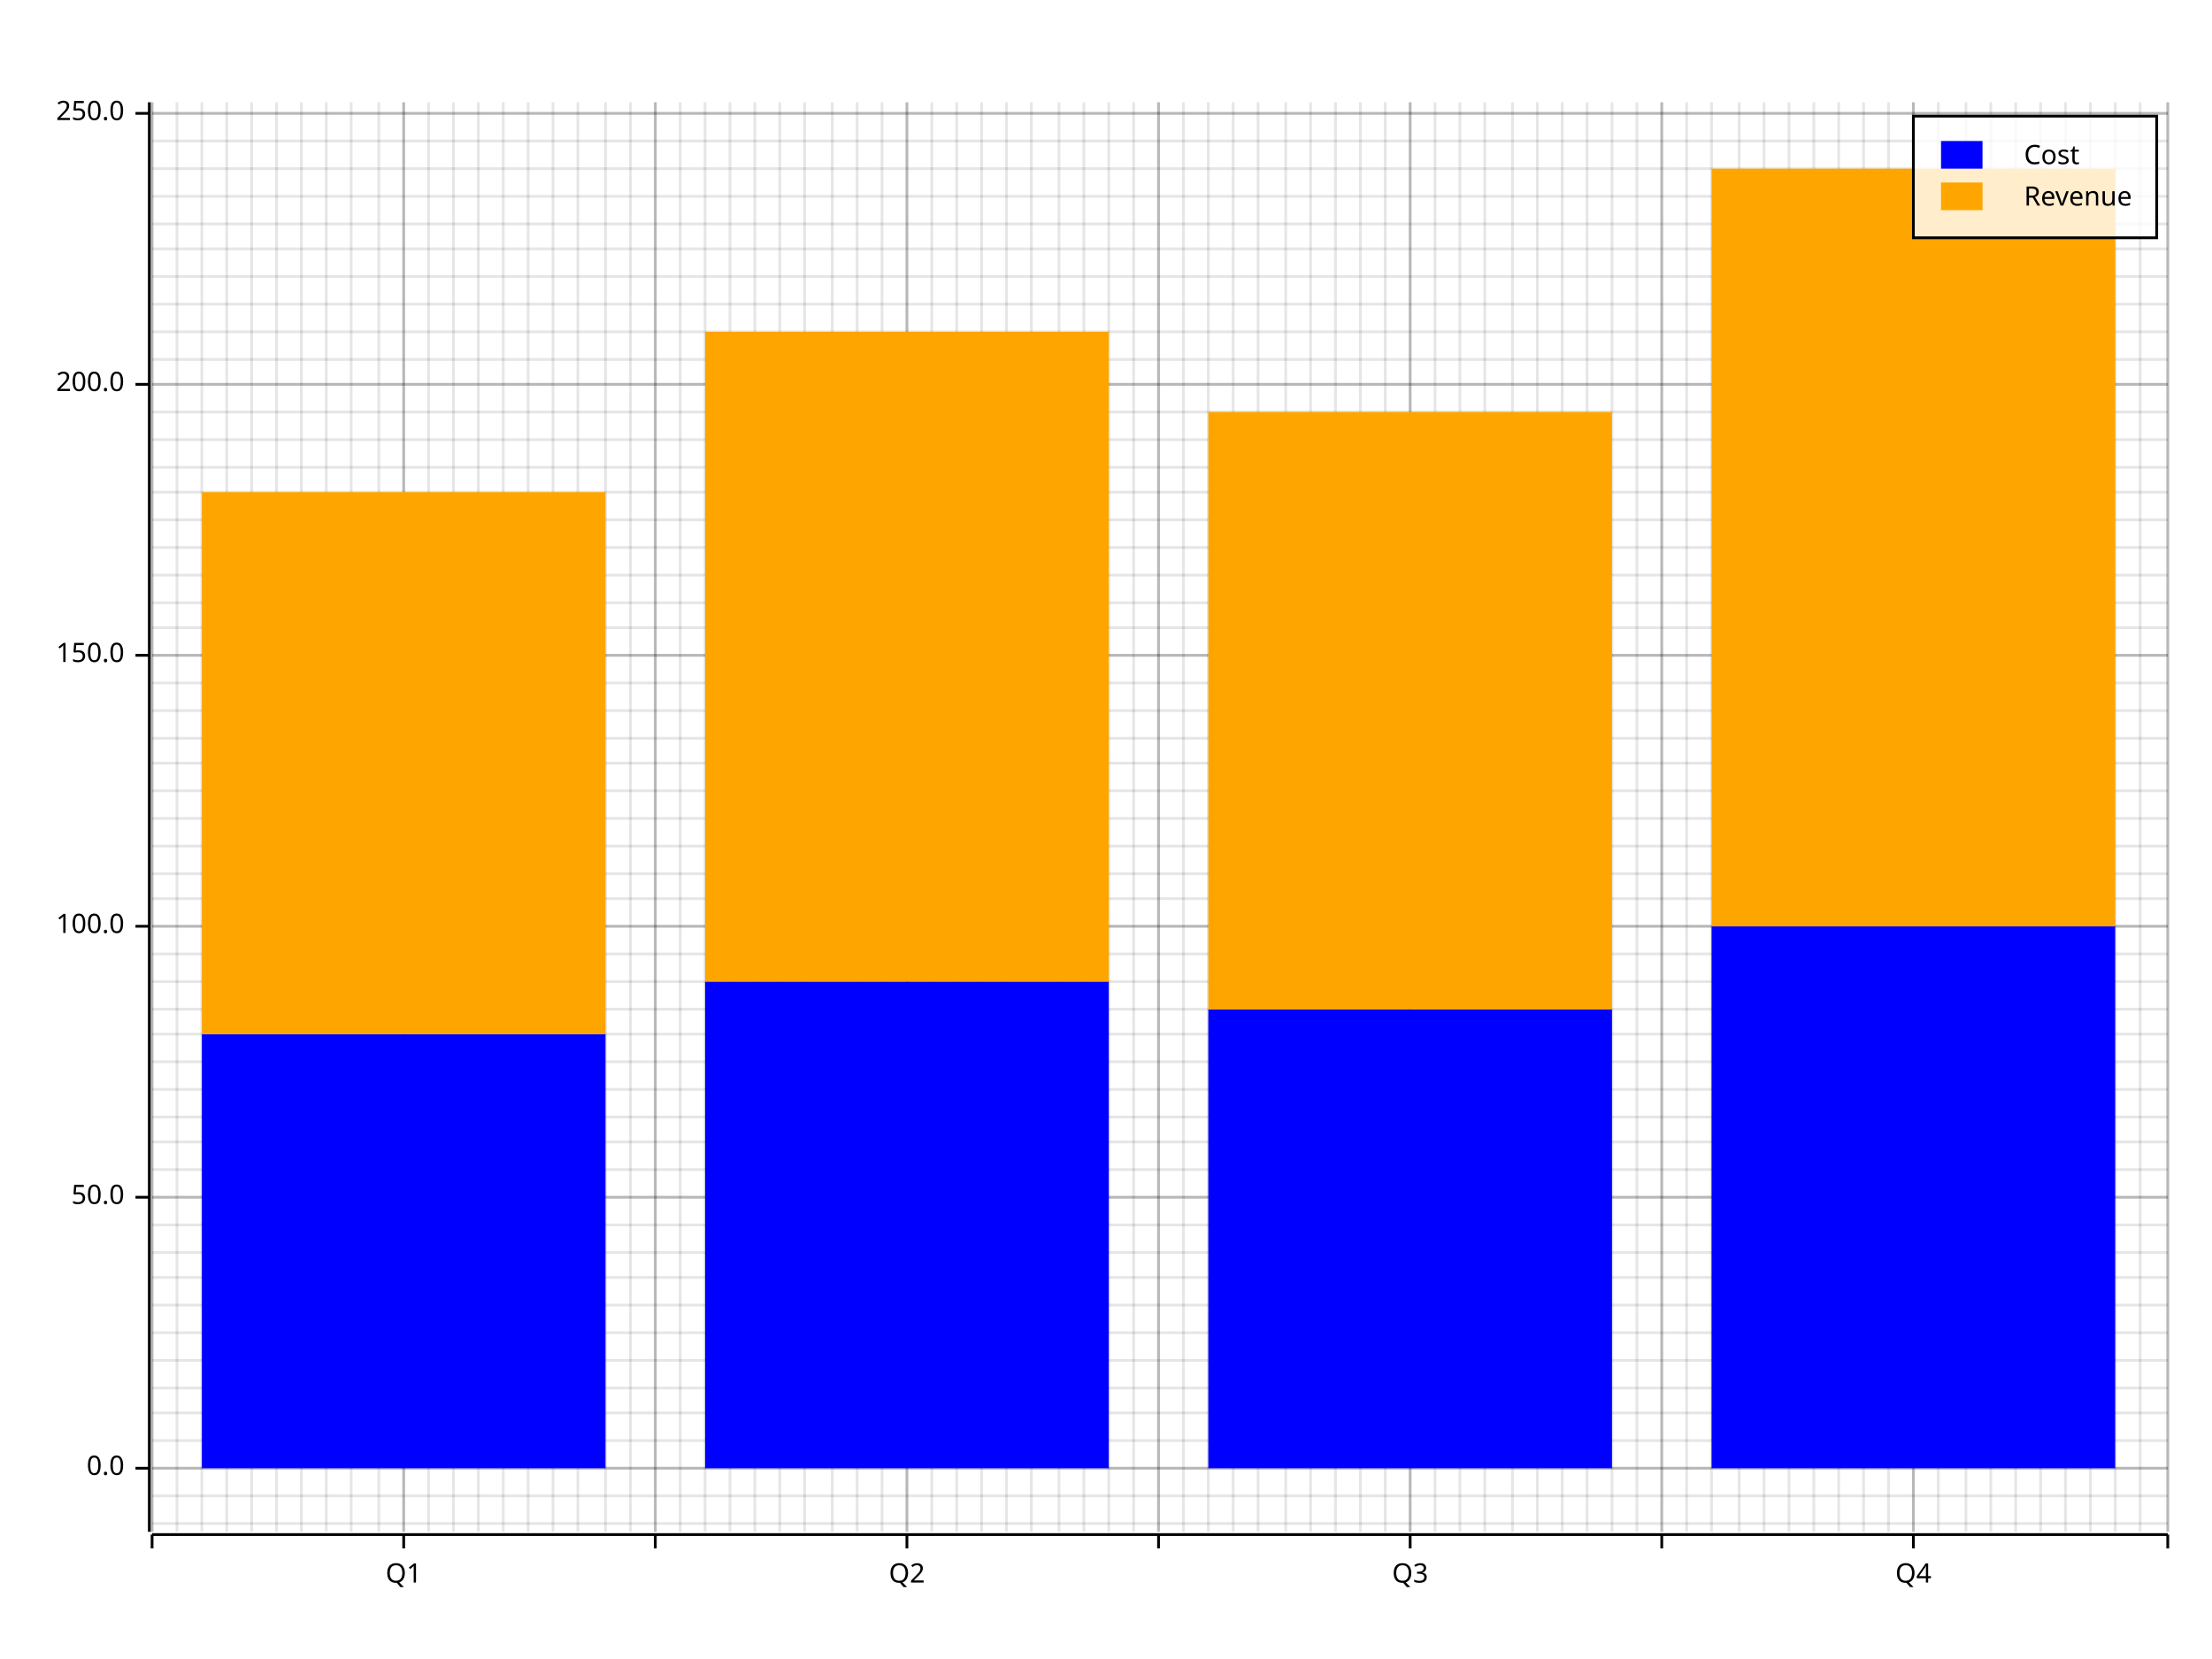
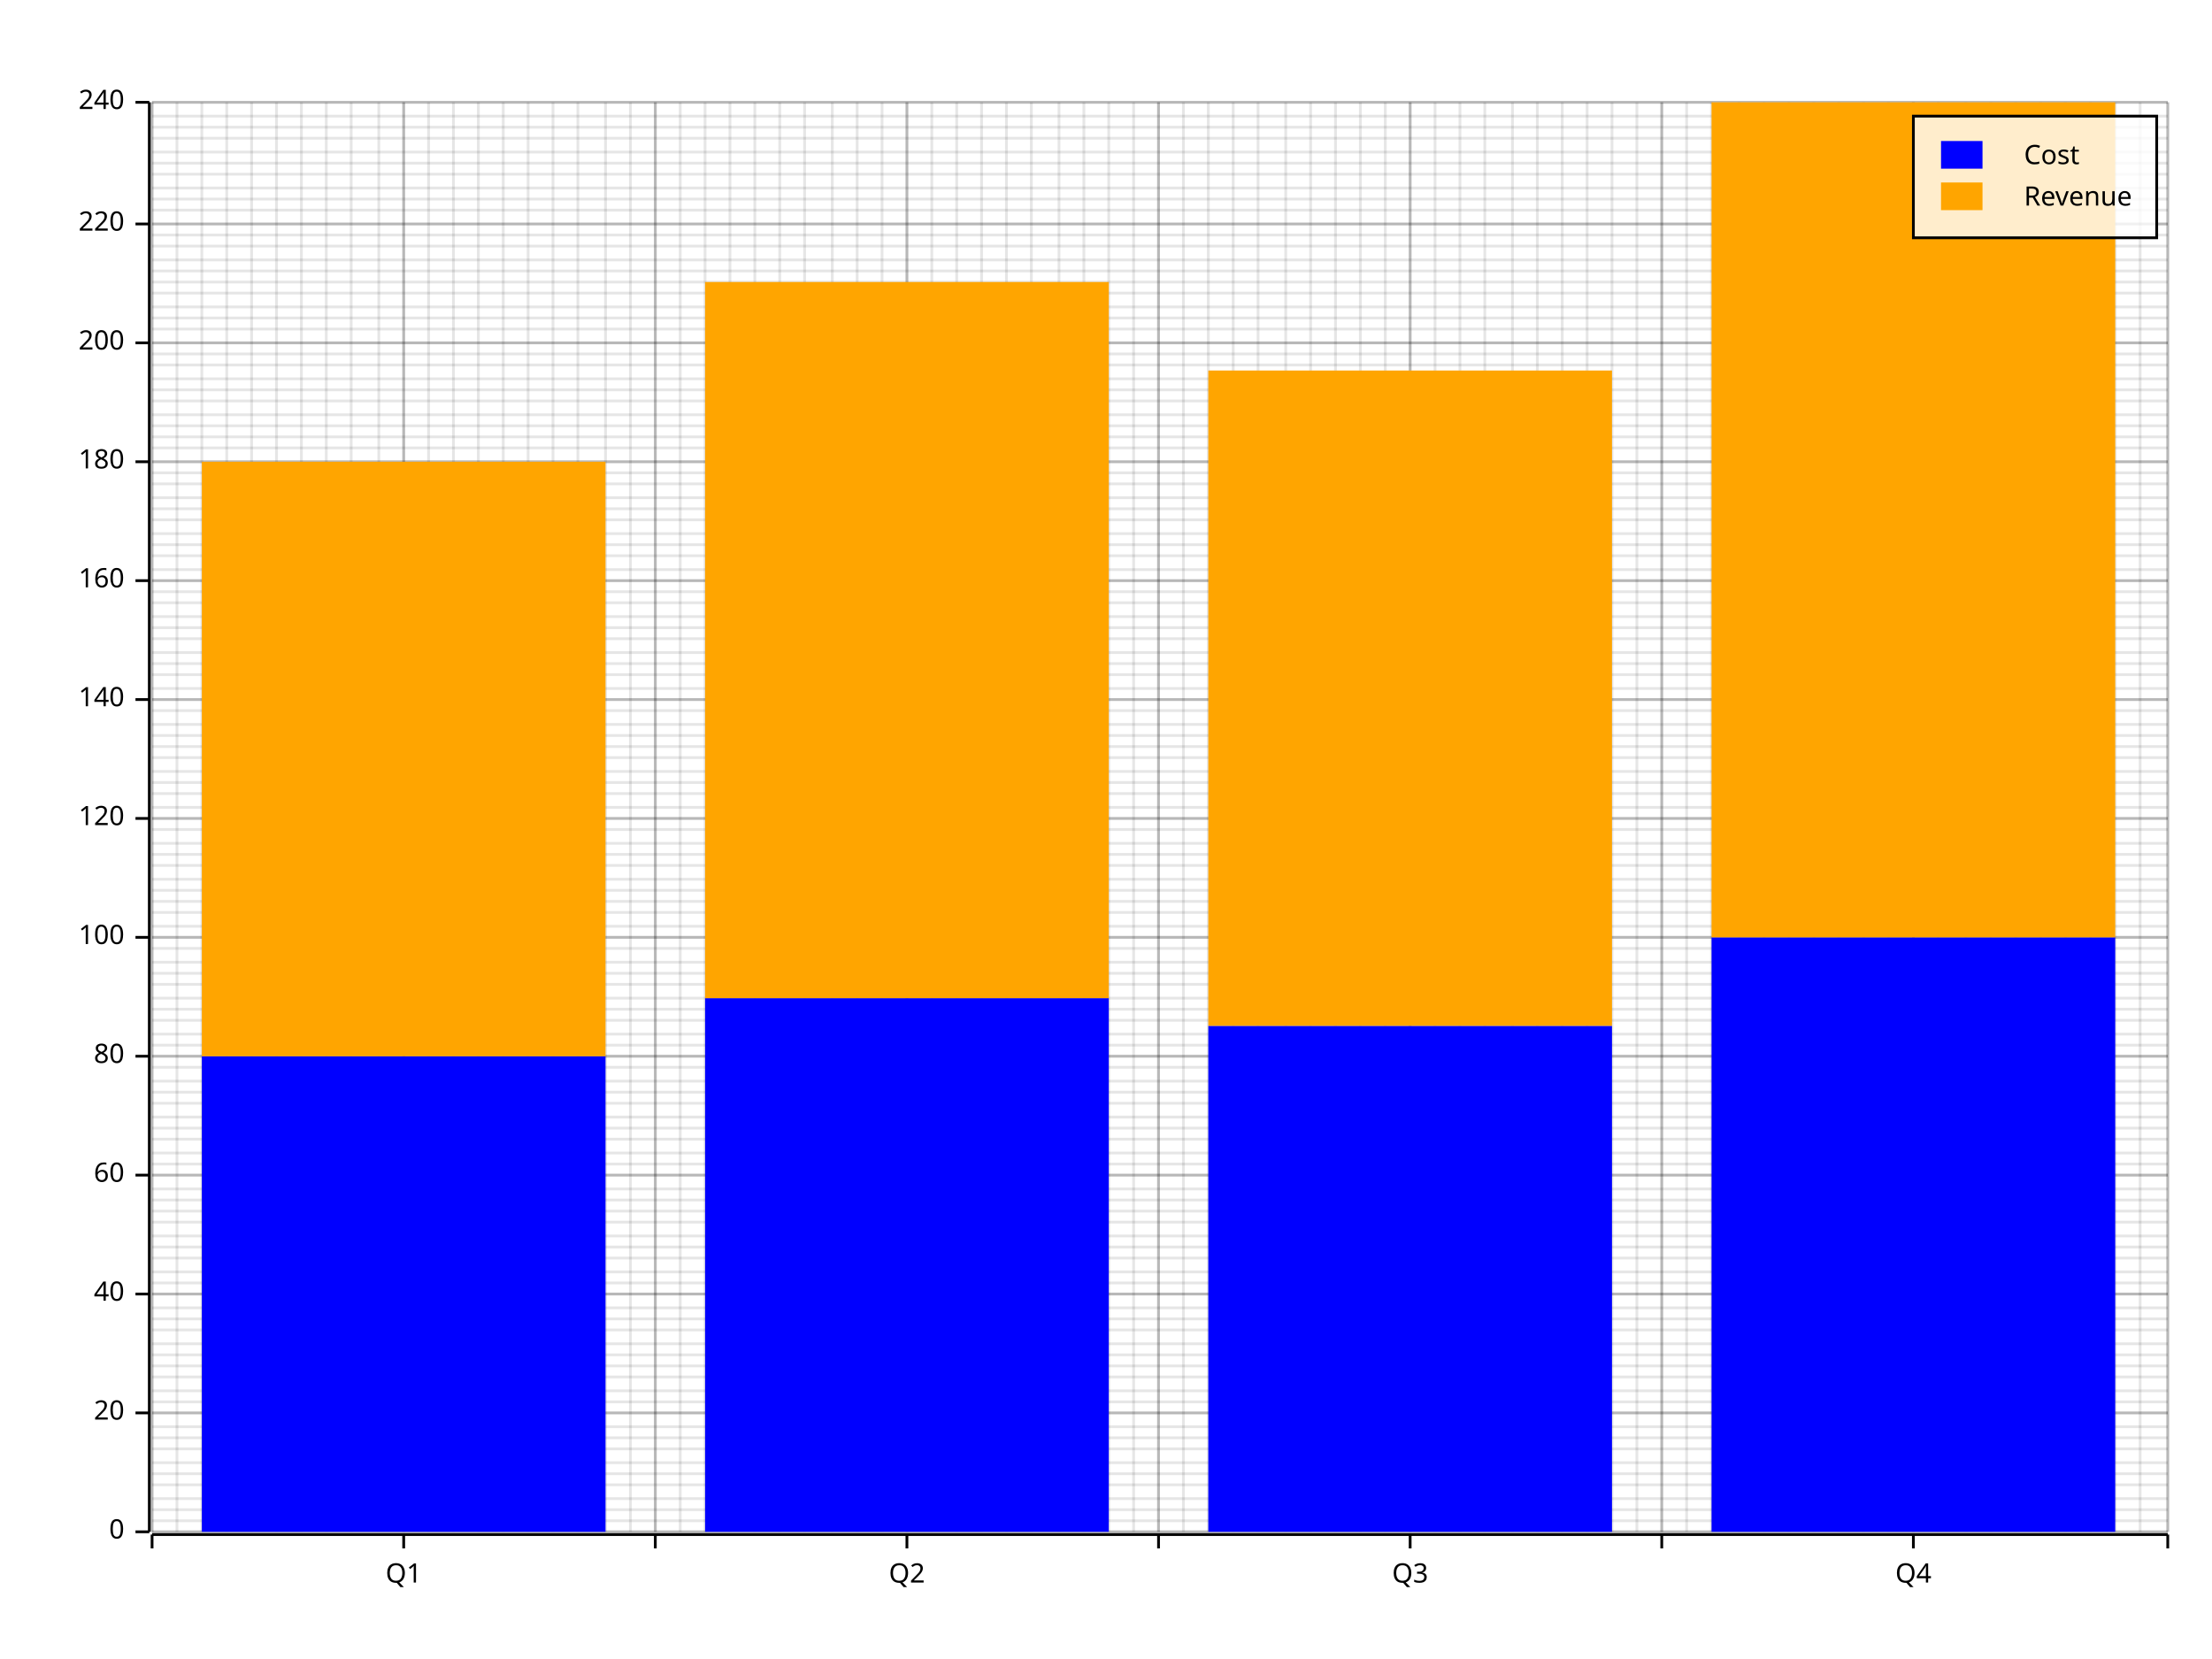
<svg xmlns="http://www.w3.org/2000/svg" width="800" height="600" viewBox="0 0 800 600">
  <rect x="0" y="0" width="800" height="600" opacity="1" fill="#FFFFFF" stroke="none" />
  <text x="400" y="20" dy="0.76em" text-anchor="middle" font-family="sans-serif" font-size="12.097" opacity="1" fill="#000000">

</text>
  <line opacity="0.1" stroke="#000000" stroke-width="1" x1="55" y1="554" x2="55" y2="37" />
  <line opacity="0.1" stroke="#000000" stroke-width="1" x1="64" y1="554" x2="64" y2="37" />
  <line opacity="0.1" stroke="#000000" stroke-width="1" x1="73" y1="554" x2="73" y2="37" />
  <line opacity="0.1" stroke="#000000" stroke-width="1" x1="82" y1="554" x2="82" y2="37" />
  <line opacity="0.1" stroke="#000000" stroke-width="1" x1="91" y1="554" x2="91" y2="37" />
  <line opacity="0.1" stroke="#000000" stroke-width="1" x1="100" y1="554" x2="100" y2="37" />
  <line opacity="0.1" stroke="#000000" stroke-width="1" x1="109" y1="554" x2="109" y2="37" />
  <line opacity="0.1" stroke="#000000" stroke-width="1" x1="118" y1="554" x2="118" y2="37" />
  <line opacity="0.1" stroke="#000000" stroke-width="1" x1="127" y1="554" x2="127" y2="37" />
  <line opacity="0.1" stroke="#000000" stroke-width="1" x1="137" y1="554" x2="137" y2="37" />
  <line opacity="0.1" stroke="#000000" stroke-width="1" x1="146" y1="554" x2="146" y2="37" />
  <line opacity="0.1" stroke="#000000" stroke-width="1" x1="155" y1="554" x2="155" y2="37" />
  <line opacity="0.1" stroke="#000000" stroke-width="1" x1="164" y1="554" x2="164" y2="37" />
  <line opacity="0.1" stroke="#000000" stroke-width="1" x1="173" y1="554" x2="173" y2="37" />
  <line opacity="0.1" stroke="#000000" stroke-width="1" x1="182" y1="554" x2="182" y2="37" />
  <line opacity="0.1" stroke="#000000" stroke-width="1" x1="191" y1="554" x2="191" y2="37" />
  <line opacity="0.1" stroke="#000000" stroke-width="1" x1="200" y1="554" x2="200" y2="37" />
  <line opacity="0.1" stroke="#000000" stroke-width="1" x1="209" y1="554" x2="209" y2="37" />
  <line opacity="0.1" stroke="#000000" stroke-width="1" x1="219" y1="554" x2="219" y2="37" />
  <line opacity="0.1" stroke="#000000" stroke-width="1" x1="228" y1="554" x2="228" y2="37" />
  <line opacity="0.1" stroke="#000000" stroke-width="1" x1="237" y1="554" x2="237" y2="37" />
  <line opacity="0.1" stroke="#000000" stroke-width="1" x1="246" y1="554" x2="246" y2="37" />
  <line opacity="0.1" stroke="#000000" stroke-width="1" x1="255" y1="554" x2="255" y2="37" />
  <line opacity="0.1" stroke="#000000" stroke-width="1" x1="264" y1="554" x2="264" y2="37" />
  <line opacity="0.1" stroke="#000000" stroke-width="1" x1="273" y1="554" x2="273" y2="37" />
  <line opacity="0.1" stroke="#000000" stroke-width="1" x1="282" y1="554" x2="282" y2="37" />
  <line opacity="0.1" stroke="#000000" stroke-width="1" x1="291" y1="554" x2="291" y2="37" />
  <line opacity="0.1" stroke="#000000" stroke-width="1" x1="301" y1="554" x2="301" y2="37" />
  <line opacity="0.1" stroke="#000000" stroke-width="1" x1="310" y1="554" x2="310" y2="37" />
  <line opacity="0.1" stroke="#000000" stroke-width="1" x1="319" y1="554" x2="319" y2="37" />
  <line opacity="0.1" stroke="#000000" stroke-width="1" x1="328" y1="554" x2="328" y2="37" />
  <line opacity="0.1" stroke="#000000" stroke-width="1" x1="337" y1="554" x2="337" y2="37" />
  <line opacity="0.1" stroke="#000000" stroke-width="1" x1="346" y1="554" x2="346" y2="37" />
  <line opacity="0.1" stroke="#000000" stroke-width="1" x1="355" y1="554" x2="355" y2="37" />
  <line opacity="0.1" stroke="#000000" stroke-width="1" x1="364" y1="554" x2="364" y2="37" />
  <line opacity="0.1" stroke="#000000" stroke-width="1" x1="373" y1="554" x2="373" y2="37" />
  <line opacity="0.1" stroke="#000000" stroke-width="1" x1="383" y1="554" x2="383" y2="37" />
  <line opacity="0.1" stroke="#000000" stroke-width="1" x1="392" y1="554" x2="392" y2="37" />
  <line opacity="0.1" stroke="#000000" stroke-width="1" x1="401" y1="554" x2="401" y2="37" />
  <line opacity="0.1" stroke="#000000" stroke-width="1" x1="410" y1="554" x2="410" y2="37" />
  <line opacity="0.1" stroke="#000000" stroke-width="1" x1="419" y1="554" x2="419" y2="37" />
  <line opacity="0.1" stroke="#000000" stroke-width="1" x1="428" y1="554" x2="428" y2="37" />
  <line opacity="0.1" stroke="#000000" stroke-width="1" x1="437" y1="554" x2="437" y2="37" />
  <line opacity="0.1" stroke="#000000" stroke-width="1" x1="446" y1="554" x2="446" y2="37" />
  <line opacity="0.1" stroke="#000000" stroke-width="1" x1="455" y1="554" x2="455" y2="37" />
  <line opacity="0.1" stroke="#000000" stroke-width="1" x1="465" y1="554" x2="465" y2="37" />
  <line opacity="0.1" stroke="#000000" stroke-width="1" x1="474" y1="554" x2="474" y2="37" />
  <line opacity="0.1" stroke="#000000" stroke-width="1" x1="483" y1="554" x2="483" y2="37" />
  <line opacity="0.1" stroke="#000000" stroke-width="1" x1="492" y1="554" x2="492" y2="37" />
  <line opacity="0.1" stroke="#000000" stroke-width="1" x1="501" y1="554" x2="501" y2="37" />
  <line opacity="0.1" stroke="#000000" stroke-width="1" x1="510" y1="554" x2="510" y2="37" />
  <line opacity="0.1" stroke="#000000" stroke-width="1" x1="519" y1="554" x2="519" y2="37" />
  <line opacity="0.1" stroke="#000000" stroke-width="1" x1="528" y1="554" x2="528" y2="37" />
  <line opacity="0.1" stroke="#000000" stroke-width="1" x1="537" y1="554" x2="537" y2="37" />
  <line opacity="0.1" stroke="#000000" stroke-width="1" x1="547" y1="554" x2="547" y2="37" />
  <line opacity="0.1" stroke="#000000" stroke-width="1" x1="556" y1="554" x2="556" y2="37" />
  <line opacity="0.1" stroke="#000000" stroke-width="1" x1="565" y1="554" x2="565" y2="37" />
  <line opacity="0.1" stroke="#000000" stroke-width="1" x1="574" y1="554" x2="574" y2="37" />
  <line opacity="0.1" stroke="#000000" stroke-width="1" x1="583" y1="554" x2="583" y2="37" />
  <line opacity="0.1" stroke="#000000" stroke-width="1" x1="592" y1="554" x2="592" y2="37" />
  <line opacity="0.1" stroke="#000000" stroke-width="1" x1="601" y1="554" x2="601" y2="37" />
  <line opacity="0.1" stroke="#000000" stroke-width="1" x1="610" y1="554" x2="610" y2="37" />
  <line opacity="0.1" stroke="#000000" stroke-width="1" x1="619" y1="554" x2="619" y2="37" />
  <line opacity="0.1" stroke="#000000" stroke-width="1" x1="629" y1="554" x2="629" y2="37" />
  <line opacity="0.1" stroke="#000000" stroke-width="1" x1="638" y1="554" x2="638" y2="37" />
  <line opacity="0.1" stroke="#000000" stroke-width="1" x1="647" y1="554" x2="647" y2="37" />
  <line opacity="0.1" stroke="#000000" stroke-width="1" x1="656" y1="554" x2="656" y2="37" />
  <line opacity="0.1" stroke="#000000" stroke-width="1" x1="665" y1="554" x2="665" y2="37" />
  <line opacity="0.1" stroke="#000000" stroke-width="1" x1="674" y1="554" x2="674" y2="37" />
  <line opacity="0.1" stroke="#000000" stroke-width="1" x1="683" y1="554" x2="683" y2="37" />
  <line opacity="0.1" stroke="#000000" stroke-width="1" x1="692" y1="554" x2="692" y2="37" />
  <line opacity="0.1" stroke="#000000" stroke-width="1" x1="701" y1="554" x2="701" y2="37" />
  <line opacity="0.1" stroke="#000000" stroke-width="1" x1="711" y1="554" x2="711" y2="37" />
  <line opacity="0.1" stroke="#000000" stroke-width="1" x1="720" y1="554" x2="720" y2="37" />
  <line opacity="0.1" stroke="#000000" stroke-width="1" x1="729" y1="554" x2="729" y2="37" />
  <line opacity="0.1" stroke="#000000" stroke-width="1" x1="738" y1="554" x2="738" y2="37" />
  <line opacity="0.1" stroke="#000000" stroke-width="1" x1="747" y1="554" x2="747" y2="37" />
  <line opacity="0.1" stroke="#000000" stroke-width="1" x1="756" y1="554" x2="756" y2="37" />
  <line opacity="0.1" stroke="#000000" stroke-width="1" x1="765" y1="554" x2="765" y2="37" />
  <line opacity="0.1" stroke="#000000" stroke-width="1" x1="774" y1="554" x2="774" y2="37" />
  <line opacity="0.1" stroke="#000000" stroke-width="1" x1="784" y1="554" x2="784" y2="37" />
-   <line opacity="0.1" stroke="#000000" stroke-width="1" x1="55" y1="551" x2="784" y2="551" />
-   <line opacity="0.1" stroke="#000000" stroke-width="1" x1="55" y1="541" x2="784" y2="541" />
-   <line opacity="0.1" stroke="#000000" stroke-width="1" x1="55" y1="531" x2="784" y2="531" />
-   <line opacity="0.1" stroke="#000000" stroke-width="1" x1="55" y1="521" x2="784" y2="521" />
+   <line opacity="0.1" stroke="#000000" stroke-width="1" x1="55" y1="554" x2="784" y2="554" />
+   <line opacity="0.1" stroke="#000000" stroke-width="1" x1="55" y1="550" x2="784" y2="550" />
+   <line opacity="0.1" stroke="#000000" stroke-width="1" x1="55" y1="546" x2="784" y2="546" />
+   <line opacity="0.1" stroke="#000000" stroke-width="1" x1="55" y1="542" x2="784" y2="542" />
+   <line opacity="0.1" stroke="#000000" stroke-width="1" x1="55" y1="537" x2="784" y2="537" />
+   <line opacity="0.1" stroke="#000000" stroke-width="1" x1="55" y1="533" x2="784" y2="533" />
+   <line opacity="0.1" stroke="#000000" stroke-width="1" x1="55" y1="529" x2="784" y2="529" />
+   <line opacity="0.1" stroke="#000000" stroke-width="1" x1="55" y1="524" x2="784" y2="524" />
+   <line opacity="0.1" stroke="#000000" stroke-width="1" x1="55" y1="520" x2="784" y2="520" />
+   <line opacity="0.1" stroke="#000000" stroke-width="1" x1="55" y1="516" x2="784" y2="516" />
  <line opacity="0.1" stroke="#000000" stroke-width="1" x1="55" y1="511" x2="784" y2="511" />
-   <line opacity="0.1" stroke="#000000" stroke-width="1" x1="55" y1="502" x2="784" y2="502" />
-   <line opacity="0.1" stroke="#000000" stroke-width="1" x1="55" y1="492" x2="784" y2="492" />
-   <line opacity="0.1" stroke="#000000" stroke-width="1" x1="55" y1="482" x2="784" y2="482" />
-   <line opacity="0.1" stroke="#000000" stroke-width="1" x1="55" y1="472" x2="784" y2="472" />
-   <line opacity="0.1" stroke="#000000" stroke-width="1" x1="55" y1="462" x2="784" y2="462" />
-   <line opacity="0.1" stroke="#000000" stroke-width="1" x1="55" y1="453" x2="784" y2="453" />
-   <line opacity="0.1" stroke="#000000" stroke-width="1" x1="55" y1="443" x2="784" y2="443" />
-   <line opacity="0.1" stroke="#000000" stroke-width="1" x1="55" y1="433" x2="784" y2="433" />
-   <line opacity="0.1" stroke="#000000" stroke-width="1" x1="55" y1="423" x2="784" y2="423" />
-   <line opacity="0.1" stroke="#000000" stroke-width="1" x1="55" y1="413" x2="784" y2="413" />
+   <line opacity="0.1" stroke="#000000" stroke-width="1" x1="55" y1="507" x2="784" y2="507" />
+   <line opacity="0.1" stroke="#000000" stroke-width="1" x1="55" y1="503" x2="784" y2="503" />
+   <line opacity="0.1" stroke="#000000" stroke-width="1" x1="55" y1="498" x2="784" y2="498" />
+   <line opacity="0.1" stroke="#000000" stroke-width="1" x1="55" y1="494" x2="784" y2="494" />
+   <line opacity="0.1" stroke="#000000" stroke-width="1" x1="55" y1="490" x2="784" y2="490" />
+   <line opacity="0.1" stroke="#000000" stroke-width="1" x1="55" y1="486" x2="784" y2="486" />
+   <line opacity="0.1" stroke="#000000" stroke-width="1" x1="55" y1="481" x2="784" y2="481" />
+   <line opacity="0.1" stroke="#000000" stroke-width="1" x1="55" y1="477" x2="784" y2="477" />
+   <line opacity="0.1" stroke="#000000" stroke-width="1" x1="55" y1="473" x2="784" y2="473" />
+   <line opacity="0.1" stroke="#000000" stroke-width="1" x1="55" y1="468" x2="784" y2="468" />
+   <line opacity="0.1" stroke="#000000" stroke-width="1" x1="55" y1="464" x2="784" y2="464" />
+   <line opacity="0.1" stroke="#000000" stroke-width="1" x1="55" y1="460" x2="784" y2="460" />
+   <line opacity="0.1" stroke="#000000" stroke-width="1" x1="55" y1="455" x2="784" y2="455" />
+   <line opacity="0.1" stroke="#000000" stroke-width="1" x1="55" y1="451" x2="784" y2="451" />
+   <line opacity="0.1" stroke="#000000" stroke-width="1" x1="55" y1="447" x2="784" y2="447" />
+   <line opacity="0.1" stroke="#000000" stroke-width="1" x1="55" y1="442" x2="784" y2="442" />
+   <line opacity="0.1" stroke="#000000" stroke-width="1" x1="55" y1="438" x2="784" y2="438" />
+   <line opacity="0.1" stroke="#000000" stroke-width="1" x1="55" y1="434" x2="784" y2="434" />
+   <line opacity="0.1" stroke="#000000" stroke-width="1" x1="55" y1="430" x2="784" y2="430" />
+   <line opacity="0.1" stroke="#000000" stroke-width="1" x1="55" y1="425" x2="784" y2="425" />
+   <line opacity="0.1" stroke="#000000" stroke-width="1" x1="55" y1="421" x2="784" y2="421" />
+   <line opacity="0.1" stroke="#000000" stroke-width="1" x1="55" y1="417" x2="784" y2="417" />
+   <line opacity="0.1" stroke="#000000" stroke-width="1" x1="55" y1="412" x2="784" y2="412" />
+   <line opacity="0.1" stroke="#000000" stroke-width="1" x1="55" y1="408" x2="784" y2="408" />
  <line opacity="0.1" stroke="#000000" stroke-width="1" x1="55" y1="404" x2="784" y2="404" />
-   <line opacity="0.1" stroke="#000000" stroke-width="1" x1="55" y1="394" x2="784" y2="394" />
-   <line opacity="0.1" stroke="#000000" stroke-width="1" x1="55" y1="384" x2="784" y2="384" />
+   <line opacity="0.1" stroke="#000000" stroke-width="1" x1="55" y1="399" x2="784" y2="399" />
+   <line opacity="0.1" stroke="#000000" stroke-width="1" x1="55" y1="395" x2="784" y2="395" />
+   <line opacity="0.1" stroke="#000000" stroke-width="1" x1="55" y1="391" x2="784" y2="391" />
+   <line opacity="0.1" stroke="#000000" stroke-width="1" x1="55" y1="386" x2="784" y2="386" />
+   <line opacity="0.1" stroke="#000000" stroke-width="1" x1="55" y1="382" x2="784" y2="382" />
+   <line opacity="0.1" stroke="#000000" stroke-width="1" x1="55" y1="378" x2="784" y2="378" />
  <line opacity="0.1" stroke="#000000" stroke-width="1" x1="55" y1="374" x2="784" y2="374" />
+   <line opacity="0.1" stroke="#000000" stroke-width="1" x1="55" y1="369" x2="784" y2="369" />
  <line opacity="0.1" stroke="#000000" stroke-width="1" x1="55" y1="365" x2="784" y2="365" />
-   <line opacity="0.1" stroke="#000000" stroke-width="1" x1="55" y1="355" x2="784" y2="355" />
-   <line opacity="0.1" stroke="#000000" stroke-width="1" x1="55" y1="345" x2="784" y2="345" />
+   <line opacity="0.1" stroke="#000000" stroke-width="1" x1="55" y1="361" x2="784" y2="361" />
+   <line opacity="0.1" stroke="#000000" stroke-width="1" x1="55" y1="356" x2="784" y2="356" />
+   <line opacity="0.1" stroke="#000000" stroke-width="1" x1="55" y1="352" x2="784" y2="352" />
+   <line opacity="0.1" stroke="#000000" stroke-width="1" x1="55" y1="348" x2="784" y2="348" />
+   <line opacity="0.1" stroke="#000000" stroke-width="1" x1="55" y1="343" x2="784" y2="343" />
+   <line opacity="0.1" stroke="#000000" stroke-width="1" x1="55" y1="339" x2="784" y2="339" />
  <line opacity="0.1" stroke="#000000" stroke-width="1" x1="55" y1="335" x2="784" y2="335" />
-   <line opacity="0.1" stroke="#000000" stroke-width="1" x1="55" y1="325" x2="784" y2="325" />
-   <line opacity="0.1" stroke="#000000" stroke-width="1" x1="55" y1="316" x2="784" y2="316" />
-   <line opacity="0.1" stroke="#000000" stroke-width="1" x1="55" y1="306" x2="784" y2="306" />
+   <line opacity="0.1" stroke="#000000" stroke-width="1" x1="55" y1="330" x2="784" y2="330" />
+   <line opacity="0.1" stroke="#000000" stroke-width="1" x1="55" y1="326" x2="784" y2="326" />
+   <line opacity="0.1" stroke="#000000" stroke-width="1" x1="55" y1="322" x2="784" y2="322" />
+   <line opacity="0.1" stroke="#000000" stroke-width="1" x1="55" y1="318" x2="784" y2="318" />
+   <line opacity="0.1" stroke="#000000" stroke-width="1" x1="55" y1="313" x2="784" y2="313" />
+   <line opacity="0.1" stroke="#000000" stroke-width="1" x1="55" y1="309" x2="784" y2="309" />
+   <line opacity="0.1" stroke="#000000" stroke-width="1" x1="55" y1="305" x2="784" y2="305" />
+   <line opacity="0.1" stroke="#000000" stroke-width="1" x1="55" y1="300" x2="784" y2="300" />
  <line opacity="0.1" stroke="#000000" stroke-width="1" x1="55" y1="296" x2="784" y2="296" />
-   <line opacity="0.1" stroke="#000000" stroke-width="1" x1="55" y1="286" x2="784" y2="286" />
-   <line opacity="0.1" stroke="#000000" stroke-width="1" x1="55" y1="276" x2="784" y2="276" />
-   <line opacity="0.1" stroke="#000000" stroke-width="1" x1="55" y1="267" x2="784" y2="267" />
+   <line opacity="0.1" stroke="#000000" stroke-width="1" x1="55" y1="292" x2="784" y2="292" />
+   <line opacity="0.1" stroke="#000000" stroke-width="1" x1="55" y1="287" x2="784" y2="287" />
+   <line opacity="0.1" stroke="#000000" stroke-width="1" x1="55" y1="283" x2="784" y2="283" />
+   <line opacity="0.1" stroke="#000000" stroke-width="1" x1="55" y1="279" x2="784" y2="279" />
+   <line opacity="0.1" stroke="#000000" stroke-width="1" x1="55" y1="274" x2="784" y2="274" />
+   <line opacity="0.1" stroke="#000000" stroke-width="1" x1="55" y1="270" x2="784" y2="270" />
+   <line opacity="0.1" stroke="#000000" stroke-width="1" x1="55" y1="266" x2="784" y2="266" />
+   <line opacity="0.1" stroke="#000000" stroke-width="1" x1="55" y1="262" x2="784" y2="262" />
  <line opacity="0.1" stroke="#000000" stroke-width="1" x1="55" y1="257" x2="784" y2="257" />
-   <line opacity="0.1" stroke="#000000" stroke-width="1" x1="55" y1="247" x2="784" y2="247" />
-   <line opacity="0.1" stroke="#000000" stroke-width="1" x1="55" y1="237" x2="784" y2="237" />
+   <line opacity="0.1" stroke="#000000" stroke-width="1" x1="55" y1="253" x2="784" y2="253" />
+   <line opacity="0.1" stroke="#000000" stroke-width="1" x1="55" y1="249" x2="784" y2="249" />
+   <line opacity="0.1" stroke="#000000" stroke-width="1" x1="55" y1="244" x2="784" y2="244" />
+   <line opacity="0.1" stroke="#000000" stroke-width="1" x1="55" y1="240" x2="784" y2="240" />
+   <line opacity="0.1" stroke="#000000" stroke-width="1" x1="55" y1="236" x2="784" y2="236" />
+   <line opacity="0.1" stroke="#000000" stroke-width="1" x1="55" y1="231" x2="784" y2="231" />
  <line opacity="0.1" stroke="#000000" stroke-width="1" x1="55" y1="227" x2="784" y2="227" />
+   <line opacity="0.1" stroke="#000000" stroke-width="1" x1="55" y1="223" x2="784" y2="223" />
  <line opacity="0.1" stroke="#000000" stroke-width="1" x1="55" y1="218" x2="784" y2="218" />
-   <line opacity="0.1" stroke="#000000" stroke-width="1" x1="55" y1="208" x2="784" y2="208" />
-   <line opacity="0.1" stroke="#000000" stroke-width="1" x1="55" y1="198" x2="784" y2="198" />
+   <line opacity="0.1" stroke="#000000" stroke-width="1" x1="55" y1="214" x2="784" y2="214" />
+   <line opacity="0.1" stroke="#000000" stroke-width="1" x1="55" y1="210" x2="784" y2="210" />
+   <line opacity="0.1" stroke="#000000" stroke-width="1" x1="55" y1="206" x2="784" y2="206" />
+   <line opacity="0.1" stroke="#000000" stroke-width="1" x1="55" y1="201" x2="784" y2="201" />
+   <line opacity="0.1" stroke="#000000" stroke-width="1" x1="55" y1="197" x2="784" y2="197" />
+   <line opacity="0.1" stroke="#000000" stroke-width="1" x1="55" y1="193" x2="784" y2="193" />
  <line opacity="0.1" stroke="#000000" stroke-width="1" x1="55" y1="188" x2="784" y2="188" />
-   <line opacity="0.1" stroke="#000000" stroke-width="1" x1="55" y1="178" x2="784" y2="178" />
-   <line opacity="0.1" stroke="#000000" stroke-width="1" x1="55" y1="169" x2="784" y2="169" />
-   <line opacity="0.1" stroke="#000000" stroke-width="1" x1="55" y1="159" x2="784" y2="159" />
-   <line opacity="0.1" stroke="#000000" stroke-width="1" x1="55" y1="149" x2="784" y2="149" />
-   <line opacity="0.1" stroke="#000000" stroke-width="1" x1="55" y1="139" x2="784" y2="139" />
-   <line opacity="0.1" stroke="#000000" stroke-width="1" x1="55" y1="130" x2="784" y2="130" />
-   <line opacity="0.1" stroke="#000000" stroke-width="1" x1="55" y1="120" x2="784" y2="120" />
-   <line opacity="0.1" stroke="#000000" stroke-width="1" x1="55" y1="110" x2="784" y2="110" />
-   <line opacity="0.1" stroke="#000000" stroke-width="1" x1="55" y1="100" x2="784" y2="100" />
-   <line opacity="0.1" stroke="#000000" stroke-width="1" x1="55" y1="90" x2="784" y2="90" />
+   <line opacity="0.1" stroke="#000000" stroke-width="1" x1="55" y1="184" x2="784" y2="184" />
+   <line opacity="0.1" stroke="#000000" stroke-width="1" x1="55" y1="180" x2="784" y2="180" />
+   <line opacity="0.1" stroke="#000000" stroke-width="1" x1="55" y1="175" x2="784" y2="175" />
+   <line opacity="0.1" stroke="#000000" stroke-width="1" x1="55" y1="171" x2="784" y2="171" />
+   <line opacity="0.1" stroke="#000000" stroke-width="1" x1="55" y1="167" x2="784" y2="167" />
+   <line opacity="0.1" stroke="#000000" stroke-width="1" x1="55" y1="162" x2="784" y2="162" />
+   <line opacity="0.1" stroke="#000000" stroke-width="1" x1="55" y1="158" x2="784" y2="158" />
+   <line opacity="0.1" stroke="#000000" stroke-width="1" x1="55" y1="154" x2="784" y2="154" />
+   <line opacity="0.1" stroke="#000000" stroke-width="1" x1="55" y1="150" x2="784" y2="150" />
+   <line opacity="0.1" stroke="#000000" stroke-width="1" x1="55" y1="145" x2="784" y2="145" />
+   <line opacity="0.1" stroke="#000000" stroke-width="1" x1="55" y1="141" x2="784" y2="141" />
+   <line opacity="0.1" stroke="#000000" stroke-width="1" x1="55" y1="137" x2="784" y2="137" />
+   <line opacity="0.1" stroke="#000000" stroke-width="1" x1="55" y1="132" x2="784" y2="132" />
+   <line opacity="0.1" stroke="#000000" stroke-width="1" x1="55" y1="128" x2="784" y2="128" />
+   <line opacity="0.1" stroke="#000000" stroke-width="1" x1="55" y1="124" x2="784" y2="124" />
+   <line opacity="0.1" stroke="#000000" stroke-width="1" x1="55" y1="119" x2="784" y2="119" />
+   <line opacity="0.1" stroke="#000000" stroke-width="1" x1="55" y1="115" x2="784" y2="115" />
+   <line opacity="0.1" stroke="#000000" stroke-width="1" x1="55" y1="111" x2="784" y2="111" />
+   <line opacity="0.1" stroke="#000000" stroke-width="1" x1="55" y1="106" x2="784" y2="106" />
+   <line opacity="0.1" stroke="#000000" stroke-width="1" x1="55" y1="102" x2="784" y2="102" />
+   <line opacity="0.1" stroke="#000000" stroke-width="1" x1="55" y1="98" x2="784" y2="98" />
+   <line opacity="0.1" stroke="#000000" stroke-width="1" x1="55" y1="94" x2="784" y2="94" />
+   <line opacity="0.1" stroke="#000000" stroke-width="1" x1="55" y1="89" x2="784" y2="89" />
+   <line opacity="0.1" stroke="#000000" stroke-width="1" x1="55" y1="85" x2="784" y2="85" />
  <line opacity="0.1" stroke="#000000" stroke-width="1" x1="55" y1="81" x2="784" y2="81" />
-   <line opacity="0.1" stroke="#000000" stroke-width="1" x1="55" y1="71" x2="784" y2="71" />
-   <line opacity="0.1" stroke="#000000" stroke-width="1" x1="55" y1="61" x2="784" y2="61" />
-   <line opacity="0.1" stroke="#000000" stroke-width="1" x1="55" y1="51" x2="784" y2="51" />
-   <line opacity="0.1" stroke="#000000" stroke-width="1" x1="55" y1="41" x2="784" y2="41" />
+   <line opacity="0.1" stroke="#000000" stroke-width="1" x1="55" y1="76" x2="784" y2="76" />
+   <line opacity="0.1" stroke="#000000" stroke-width="1" x1="55" y1="72" x2="784" y2="72" />
+   <line opacity="0.1" stroke="#000000" stroke-width="1" x1="55" y1="68" x2="784" y2="68" />
+   <line opacity="0.1" stroke="#000000" stroke-width="1" x1="55" y1="63" x2="784" y2="63" />
+   <line opacity="0.1" stroke="#000000" stroke-width="1" x1="55" y1="59" x2="784" y2="59" />
+   <line opacity="0.1" stroke="#000000" stroke-width="1" x1="55" y1="55" x2="784" y2="55" />
+   <line opacity="0.1" stroke="#000000" stroke-width="1" x1="55" y1="50" x2="784" y2="50" />
+   <line opacity="0.1" stroke="#000000" stroke-width="1" x1="55" y1="46" x2="784" y2="46" />
+   <line opacity="0.1" stroke="#000000" stroke-width="1" x1="55" y1="42" x2="784" y2="42" />
+   <line opacity="0.1" stroke="#000000" stroke-width="1" x1="55" y1="37" x2="784" y2="37" />
  <line opacity="0.2" stroke="#000000" stroke-width="1" x1="55" y1="554" x2="55" y2="37" />
  <line opacity="0.2" stroke="#000000" stroke-width="1" x1="146" y1="554" x2="146" y2="37" />
  <line opacity="0.2" stroke="#000000" stroke-width="1" x1="237" y1="554" x2="237" y2="37" />
  <line opacity="0.2" stroke="#000000" stroke-width="1" x1="328" y1="554" x2="328" y2="37" />
  <line opacity="0.2" stroke="#000000" stroke-width="1" x1="419" y1="554" x2="419" y2="37" />
  <line opacity="0.2" stroke="#000000" stroke-width="1" x1="510" y1="554" x2="510" y2="37" />
  <line opacity="0.2" stroke="#000000" stroke-width="1" x1="601" y1="554" x2="601" y2="37" />
  <line opacity="0.2" stroke="#000000" stroke-width="1" x1="692" y1="554" x2="692" y2="37" />
  <line opacity="0.2" stroke="#000000" stroke-width="1" x1="784" y1="554" x2="784" y2="37" />
-   <line opacity="0.2" stroke="#000000" stroke-width="1" x1="55" y1="531" x2="784" y2="531" />
-   <line opacity="0.2" stroke="#000000" stroke-width="1" x1="55" y1="433" x2="784" y2="433" />
-   <line opacity="0.2" stroke="#000000" stroke-width="1" x1="55" y1="335" x2="784" y2="335" />
-   <line opacity="0.2" stroke="#000000" stroke-width="1" x1="55" y1="237" x2="784" y2="237" />
-   <line opacity="0.2" stroke="#000000" stroke-width="1" x1="55" y1="139" x2="784" y2="139" />
-   <line opacity="0.2" stroke="#000000" stroke-width="1" x1="55" y1="41" x2="784" y2="41" />
+   <line opacity="0.2" stroke="#000000" stroke-width="1" x1="55" y1="554" x2="784" y2="554" />
+   <line opacity="0.2" stroke="#000000" stroke-width="1" x1="55" y1="511" x2="784" y2="511" />
+   <line opacity="0.2" stroke="#000000" stroke-width="1" x1="55" y1="468" x2="784" y2="468" />
+   <line opacity="0.2" stroke="#000000" stroke-width="1" x1="55" y1="425" x2="784" y2="425" />
+   <line opacity="0.2" stroke="#000000" stroke-width="1" x1="55" y1="382" x2="784" y2="382" />
+   <line opacity="0.2" stroke="#000000" stroke-width="1" x1="55" y1="339" x2="784" y2="339" />
+   <line opacity="0.2" stroke="#000000" stroke-width="1" x1="55" y1="296" x2="784" y2="296" />
+   <line opacity="0.2" stroke="#000000" stroke-width="1" x1="55" y1="253" x2="784" y2="253" />
+   <line opacity="0.2" stroke="#000000" stroke-width="1" x1="55" y1="210" x2="784" y2="210" />
+   <line opacity="0.2" stroke="#000000" stroke-width="1" x1="55" y1="167" x2="784" y2="167" />
+   <line opacity="0.2" stroke="#000000" stroke-width="1" x1="55" y1="124" x2="784" y2="124" />
+   <line opacity="0.2" stroke="#000000" stroke-width="1" x1="55" y1="81" x2="784" y2="81" />
+   <line opacity="0.2" stroke="#000000" stroke-width="1" x1="55" y1="37" x2="784" y2="37" />
  <polyline fill="none" opacity="1" stroke="#000000" stroke-width="1" points="54,37 54,554 " />
-   <text x="45" y="531" dy="0.5ex" text-anchor="end" font-family="sans-serif" font-size="9.677" opacity="1" fill="#000000">
- 0.0
- </text>
-   <polyline fill="none" opacity="1" stroke="#000000" stroke-width="1" points="49,531 54,531 " />
-   <text x="45" y="433" dy="0.5ex" text-anchor="end" font-family="sans-serif" font-size="9.677" opacity="1" fill="#000000">
- 50.0
- </text>
-   <polyline fill="none" opacity="1" stroke="#000000" stroke-width="1" points="49,433 54,433 " />
-   <text x="45" y="335" dy="0.5ex" text-anchor="end" font-family="sans-serif" font-size="9.677" opacity="1" fill="#000000">
- 100.0
- </text>
-   <polyline fill="none" opacity="1" stroke="#000000" stroke-width="1" points="49,335 54,335 " />
-   <text x="45" y="237" dy="0.5ex" text-anchor="end" font-family="sans-serif" font-size="9.677" opacity="1" fill="#000000">
- 150.0
- </text>
-   <polyline fill="none" opacity="1" stroke="#000000" stroke-width="1" points="49,237 54,237 " />
-   <text x="45" y="139" dy="0.5ex" text-anchor="end" font-family="sans-serif" font-size="9.677" opacity="1" fill="#000000">
- 200.0
- </text>
-   <polyline fill="none" opacity="1" stroke="#000000" stroke-width="1" points="49,139 54,139 " />
-   <text x="45" y="41" dy="0.5ex" text-anchor="end" font-family="sans-serif" font-size="9.677" opacity="1" fill="#000000">
- 250.0
- </text>
-   <polyline fill="none" opacity="1" stroke="#000000" stroke-width="1" points="49,41 54,41 " />
+   <text x="45" y="554" dy="0.5ex" text-anchor="end" font-family="sans-serif" font-size="9.677" opacity="1" fill="#000000">
+ 0
+ </text>
+   <polyline fill="none" opacity="1" stroke="#000000" stroke-width="1" points="49,554 54,554 " />
+   <text x="45" y="511" dy="0.5ex" text-anchor="end" font-family="sans-serif" font-size="9.677" opacity="1" fill="#000000">
+ 20
+ </text>
+   <polyline fill="none" opacity="1" stroke="#000000" stroke-width="1" points="49,511 54,511 " />
+   <text x="45" y="468" dy="0.5ex" text-anchor="end" font-family="sans-serif" font-size="9.677" opacity="1" fill="#000000">
+ 40
+ </text>
+   <polyline fill="none" opacity="1" stroke="#000000" stroke-width="1" points="49,468 54,468 " />
+   <text x="45" y="425" dy="0.5ex" text-anchor="end" font-family="sans-serif" font-size="9.677" opacity="1" fill="#000000">
+ 60
+ </text>
+   <polyline fill="none" opacity="1" stroke="#000000" stroke-width="1" points="49,425 54,425 " />
+   <text x="45" y="382" dy="0.5ex" text-anchor="end" font-family="sans-serif" font-size="9.677" opacity="1" fill="#000000">
+ 80
+ </text>
+   <polyline fill="none" opacity="1" stroke="#000000" stroke-width="1" points="49,382 54,382 " />
+   <text x="45" y="339" dy="0.5ex" text-anchor="end" font-family="sans-serif" font-size="9.677" opacity="1" fill="#000000">
+ 100
+ </text>
+   <polyline fill="none" opacity="1" stroke="#000000" stroke-width="1" points="49,339 54,339 " />
+   <text x="45" y="296" dy="0.5ex" text-anchor="end" font-family="sans-serif" font-size="9.677" opacity="1" fill="#000000">
+ 120
+ </text>
+   <polyline fill="none" opacity="1" stroke="#000000" stroke-width="1" points="49,296 54,296 " />
+   <text x="45" y="253" dy="0.5ex" text-anchor="end" font-family="sans-serif" font-size="9.677" opacity="1" fill="#000000">
+ 140
+ </text>
+   <polyline fill="none" opacity="1" stroke="#000000" stroke-width="1" points="49,253 54,253 " />
+   <text x="45" y="210" dy="0.5ex" text-anchor="end" font-family="sans-serif" font-size="9.677" opacity="1" fill="#000000">
+ 160
+ </text>
+   <polyline fill="none" opacity="1" stroke="#000000" stroke-width="1" points="49,210 54,210 " />
+   <text x="45" y="167" dy="0.5ex" text-anchor="end" font-family="sans-serif" font-size="9.677" opacity="1" fill="#000000">
+ 180
+ </text>
+   <polyline fill="none" opacity="1" stroke="#000000" stroke-width="1" points="49,167 54,167 " />
+   <text x="45" y="124" dy="0.5ex" text-anchor="end" font-family="sans-serif" font-size="9.677" opacity="1" fill="#000000">
+ 200
+ </text>
+   <polyline fill="none" opacity="1" stroke="#000000" stroke-width="1" points="49,124 54,124 " />
+   <text x="45" y="81" dy="0.5ex" text-anchor="end" font-family="sans-serif" font-size="9.677" opacity="1" fill="#000000">
+ 220
+ </text>
+   <polyline fill="none" opacity="1" stroke="#000000" stroke-width="1" points="49,81 54,81 " />
+   <text x="45" y="37" dy="0.5ex" text-anchor="end" font-family="sans-serif" font-size="9.677" opacity="1" fill="#000000">
+ 240
+ </text>
+   <polyline fill="none" opacity="1" stroke="#000000" stroke-width="1" points="49,37 54,37 " />
  <polyline fill="none" opacity="1" stroke="#000000" stroke-width="1" points="55,555 784,555 " />
  <text x="55" y="565" dy="0.76em" text-anchor="middle" font-family="sans-serif" font-size="9.677" opacity="1" fill="#000000">

</text>
  <polyline fill="none" opacity="1" stroke="#000000" stroke-width="1" points="55,555 55,560 " />
  <text x="146" y="565" dy="0.76em" text-anchor="middle" font-family="sans-serif" font-size="9.677" opacity="1" fill="#000000">
Q1
</text>
  <polyline fill="none" opacity="1" stroke="#000000" stroke-width="1" points="146,555 146,560 " />
  <text x="237" y="565" dy="0.76em" text-anchor="middle" font-family="sans-serif" font-size="9.677" opacity="1" fill="#000000">

</text>
  <polyline fill="none" opacity="1" stroke="#000000" stroke-width="1" points="237,555 237,560 " />
  <text x="328" y="565" dy="0.76em" text-anchor="middle" font-family="sans-serif" font-size="9.677" opacity="1" fill="#000000">
Q2
</text>
  <polyline fill="none" opacity="1" stroke="#000000" stroke-width="1" points="328,555 328,560 " />
  <text x="419" y="565" dy="0.76em" text-anchor="middle" font-family="sans-serif" font-size="9.677" opacity="1" fill="#000000">

</text>
  <polyline fill="none" opacity="1" stroke="#000000" stroke-width="1" points="419,555 419,560 " />
  <text x="510" y="565" dy="0.76em" text-anchor="middle" font-family="sans-serif" font-size="9.677" opacity="1" fill="#000000">
Q3
</text>
  <polyline fill="none" opacity="1" stroke="#000000" stroke-width="1" points="510,555 510,560 " />
  <text x="601" y="565" dy="0.76em" text-anchor="middle" font-family="sans-serif" font-size="9.677" opacity="1" fill="#000000">

</text>
  <polyline fill="none" opacity="1" stroke="#000000" stroke-width="1" points="601,555 601,560 " />
  <text x="692" y="565" dy="0.76em" text-anchor="middle" font-family="sans-serif" font-size="9.677" opacity="1" fill="#000000">
Q4
</text>
  <polyline fill="none" opacity="1" stroke="#000000" stroke-width="1" points="692,555 692,560 " />
  <text x="784" y="565" dy="0.76em" text-anchor="middle" font-family="sans-serif" font-size="9.677" opacity="1" fill="#000000">

</text>
  <polyline fill="none" opacity="1" stroke="#000000" stroke-width="1" points="784,555 784,560 " />
-   <rect x="73" y="374" width="146" height="157" opacity="1" fill="#0000FF" stroke="none" />
-   <rect x="255" y="355" width="146" height="176" opacity="1" fill="#0000FF" stroke="none" />
-   <rect x="437" y="365" width="146" height="166" opacity="1" fill="#0000FF" stroke="none" />
-   <rect x="619" y="335" width="146" height="196" opacity="1" fill="#0000FF" stroke="none" />
-   <rect x="73" y="178" width="146" height="196" opacity="1" fill="#FFA500" stroke="none" />
-   <rect x="255" y="120" width="146" height="235" opacity="1" fill="#FFA500" stroke="none" />
-   <rect x="437" y="149" width="146" height="216" opacity="1" fill="#FFA500" stroke="none" />
-   <rect x="619" y="61" width="146" height="274" opacity="1" fill="#FFA500" stroke="none" />
+   <rect x="73" y="382" width="146" height="172" opacity="1" fill="#0000FF" stroke="none" />
+   <rect x="255" y="361" width="146" height="193" opacity="1" fill="#0000FF" stroke="none" />
+   <rect x="437" y="371" width="146" height="183" opacity="1" fill="#0000FF" stroke="none" />
+   <rect x="619" y="339" width="146" height="215" opacity="1" fill="#0000FF" stroke="none" />
+   <rect x="73" y="167" width="146" height="215" opacity="1" fill="#FFA500" stroke="none" />
+   <rect x="255" y="102" width="146" height="259" opacity="1" fill="#FFA500" stroke="none" />
+   <rect x="437" y="134" width="146" height="237" opacity="1" fill="#FFA500" stroke="none" />
+   <rect x="619" y="37" width="146" height="302" opacity="1" fill="#FFA500" stroke="none" />
  <rect x="692" y="42" width="88" height="44" opacity="0.8" fill="#FFFFFF" stroke="none" />
  <rect x="692" y="42" width="88" height="44" opacity="1" fill="none" stroke="#000000" />
  <text x="732" y="52" dy="0.76em" text-anchor="start" font-family="sans-serif" font-size="9.677" opacity="1" fill="#000000">
Cost
</text>
  <text x="732" y="67" dy="0.76em" text-anchor="start" font-family="sans-serif" font-size="9.677" opacity="1" fill="#000000">
Revenue
</text>
  <rect x="702" y="51" width="15" height="10" opacity="1" fill="#0000FF" stroke="none" />
  <rect x="702" y="66" width="15" height="10" opacity="1" fill="#FFA500" stroke="none" />
</svg>
